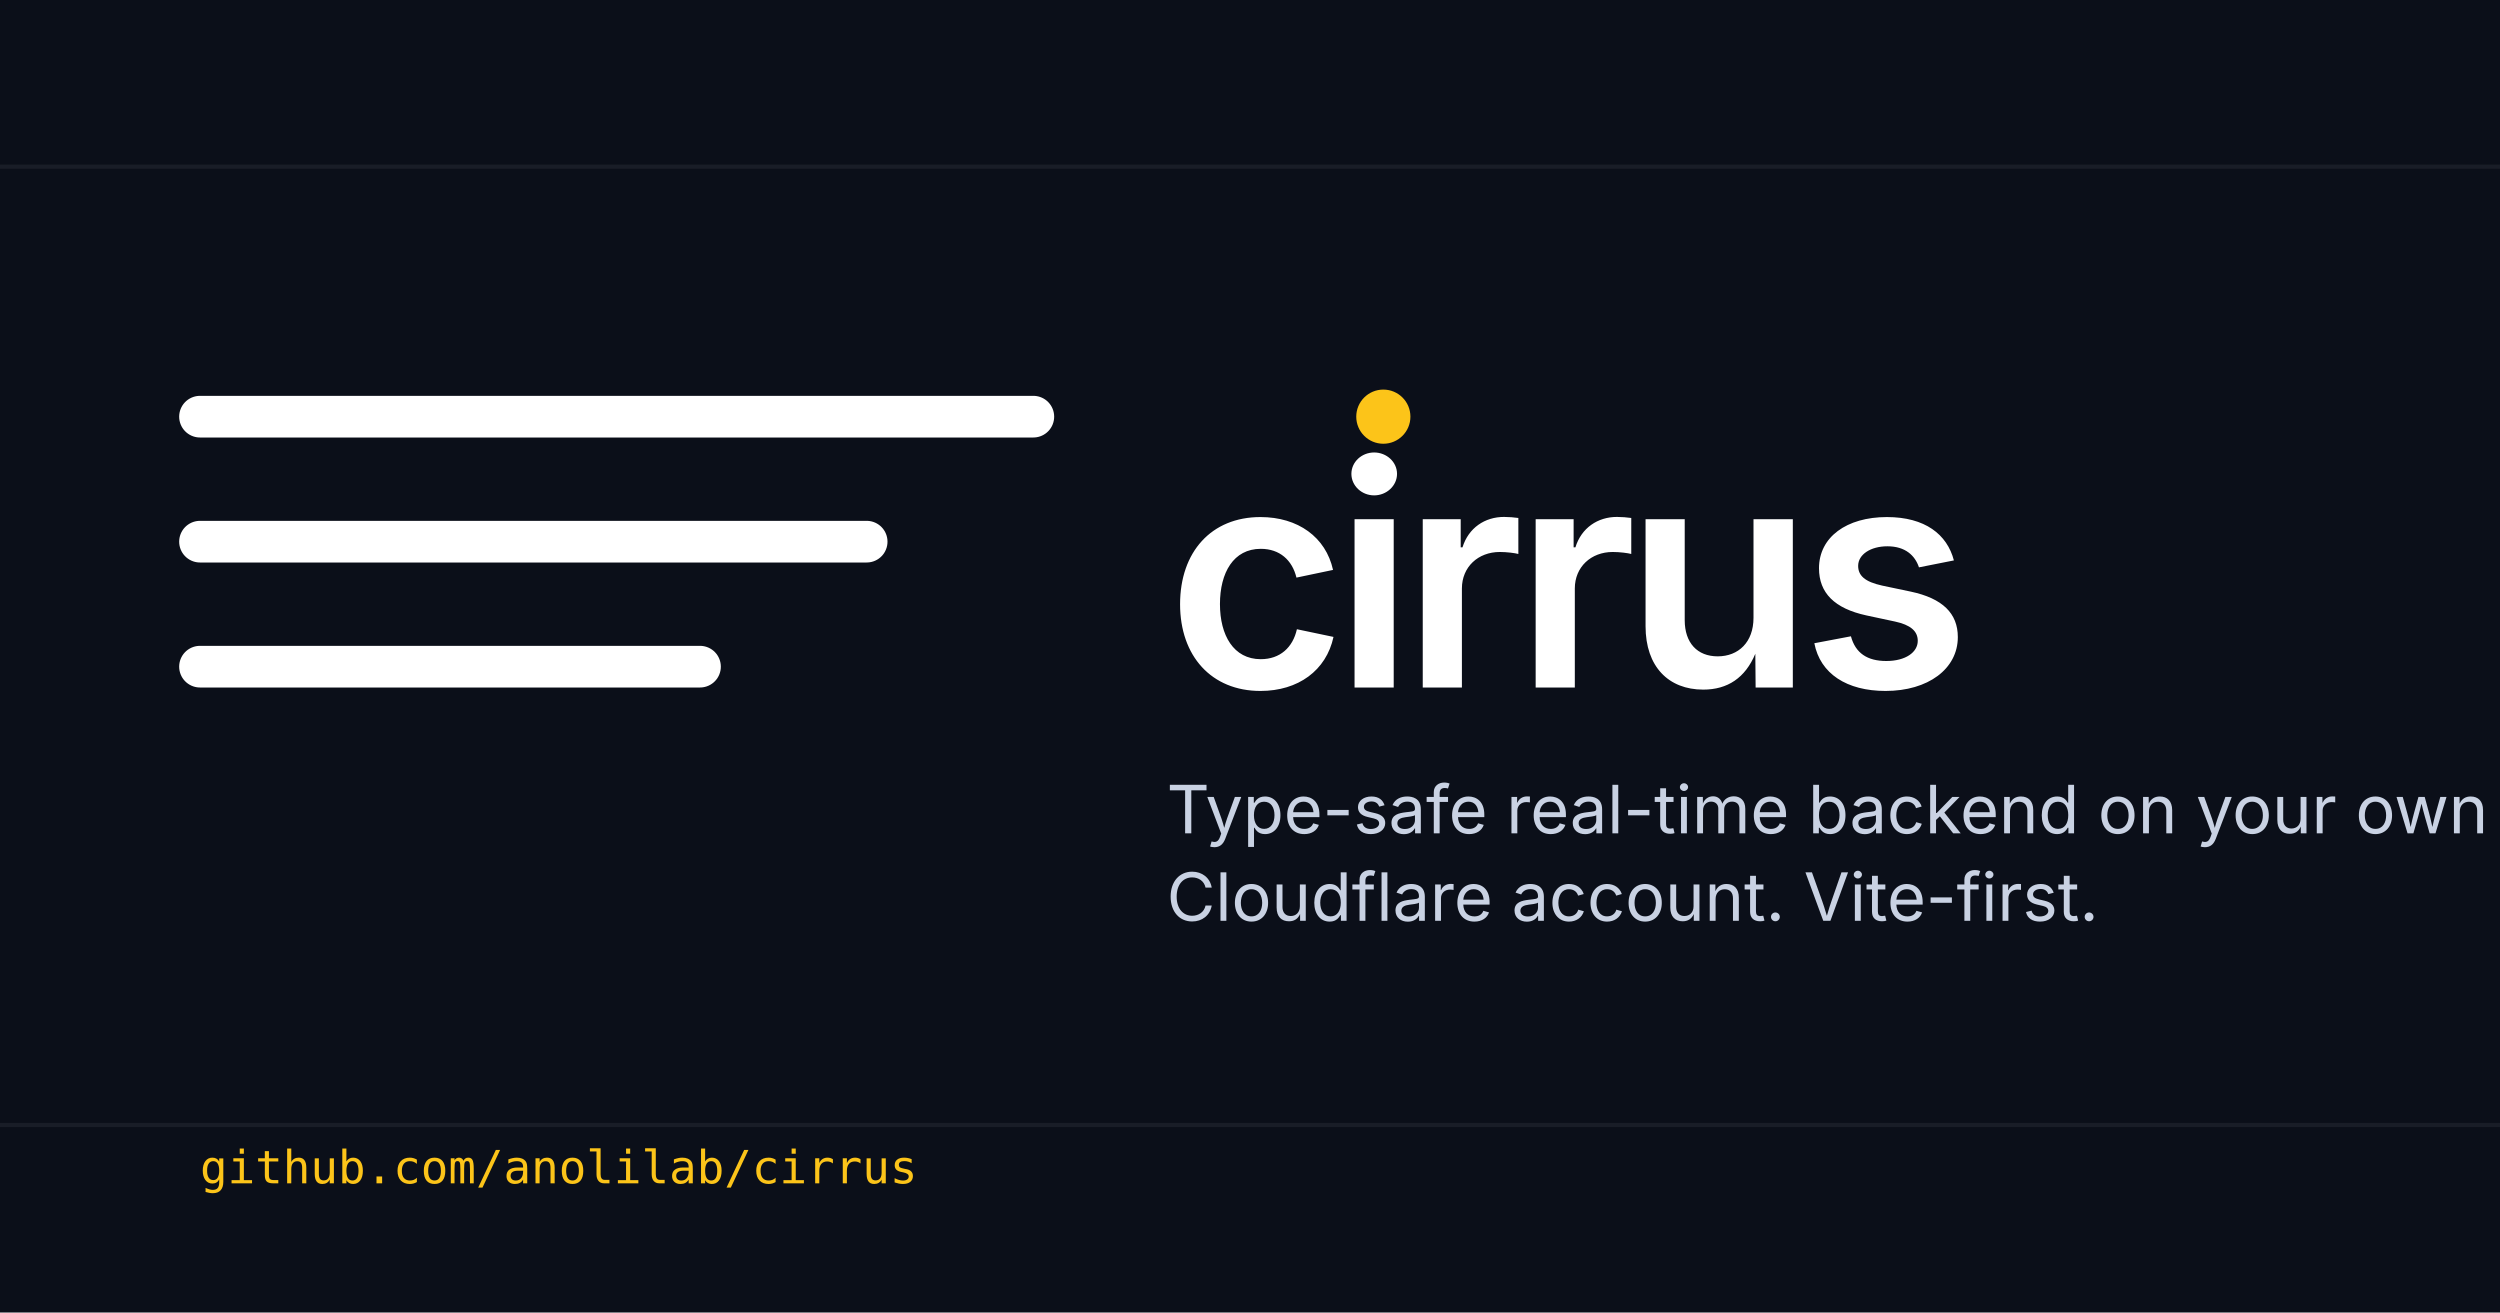
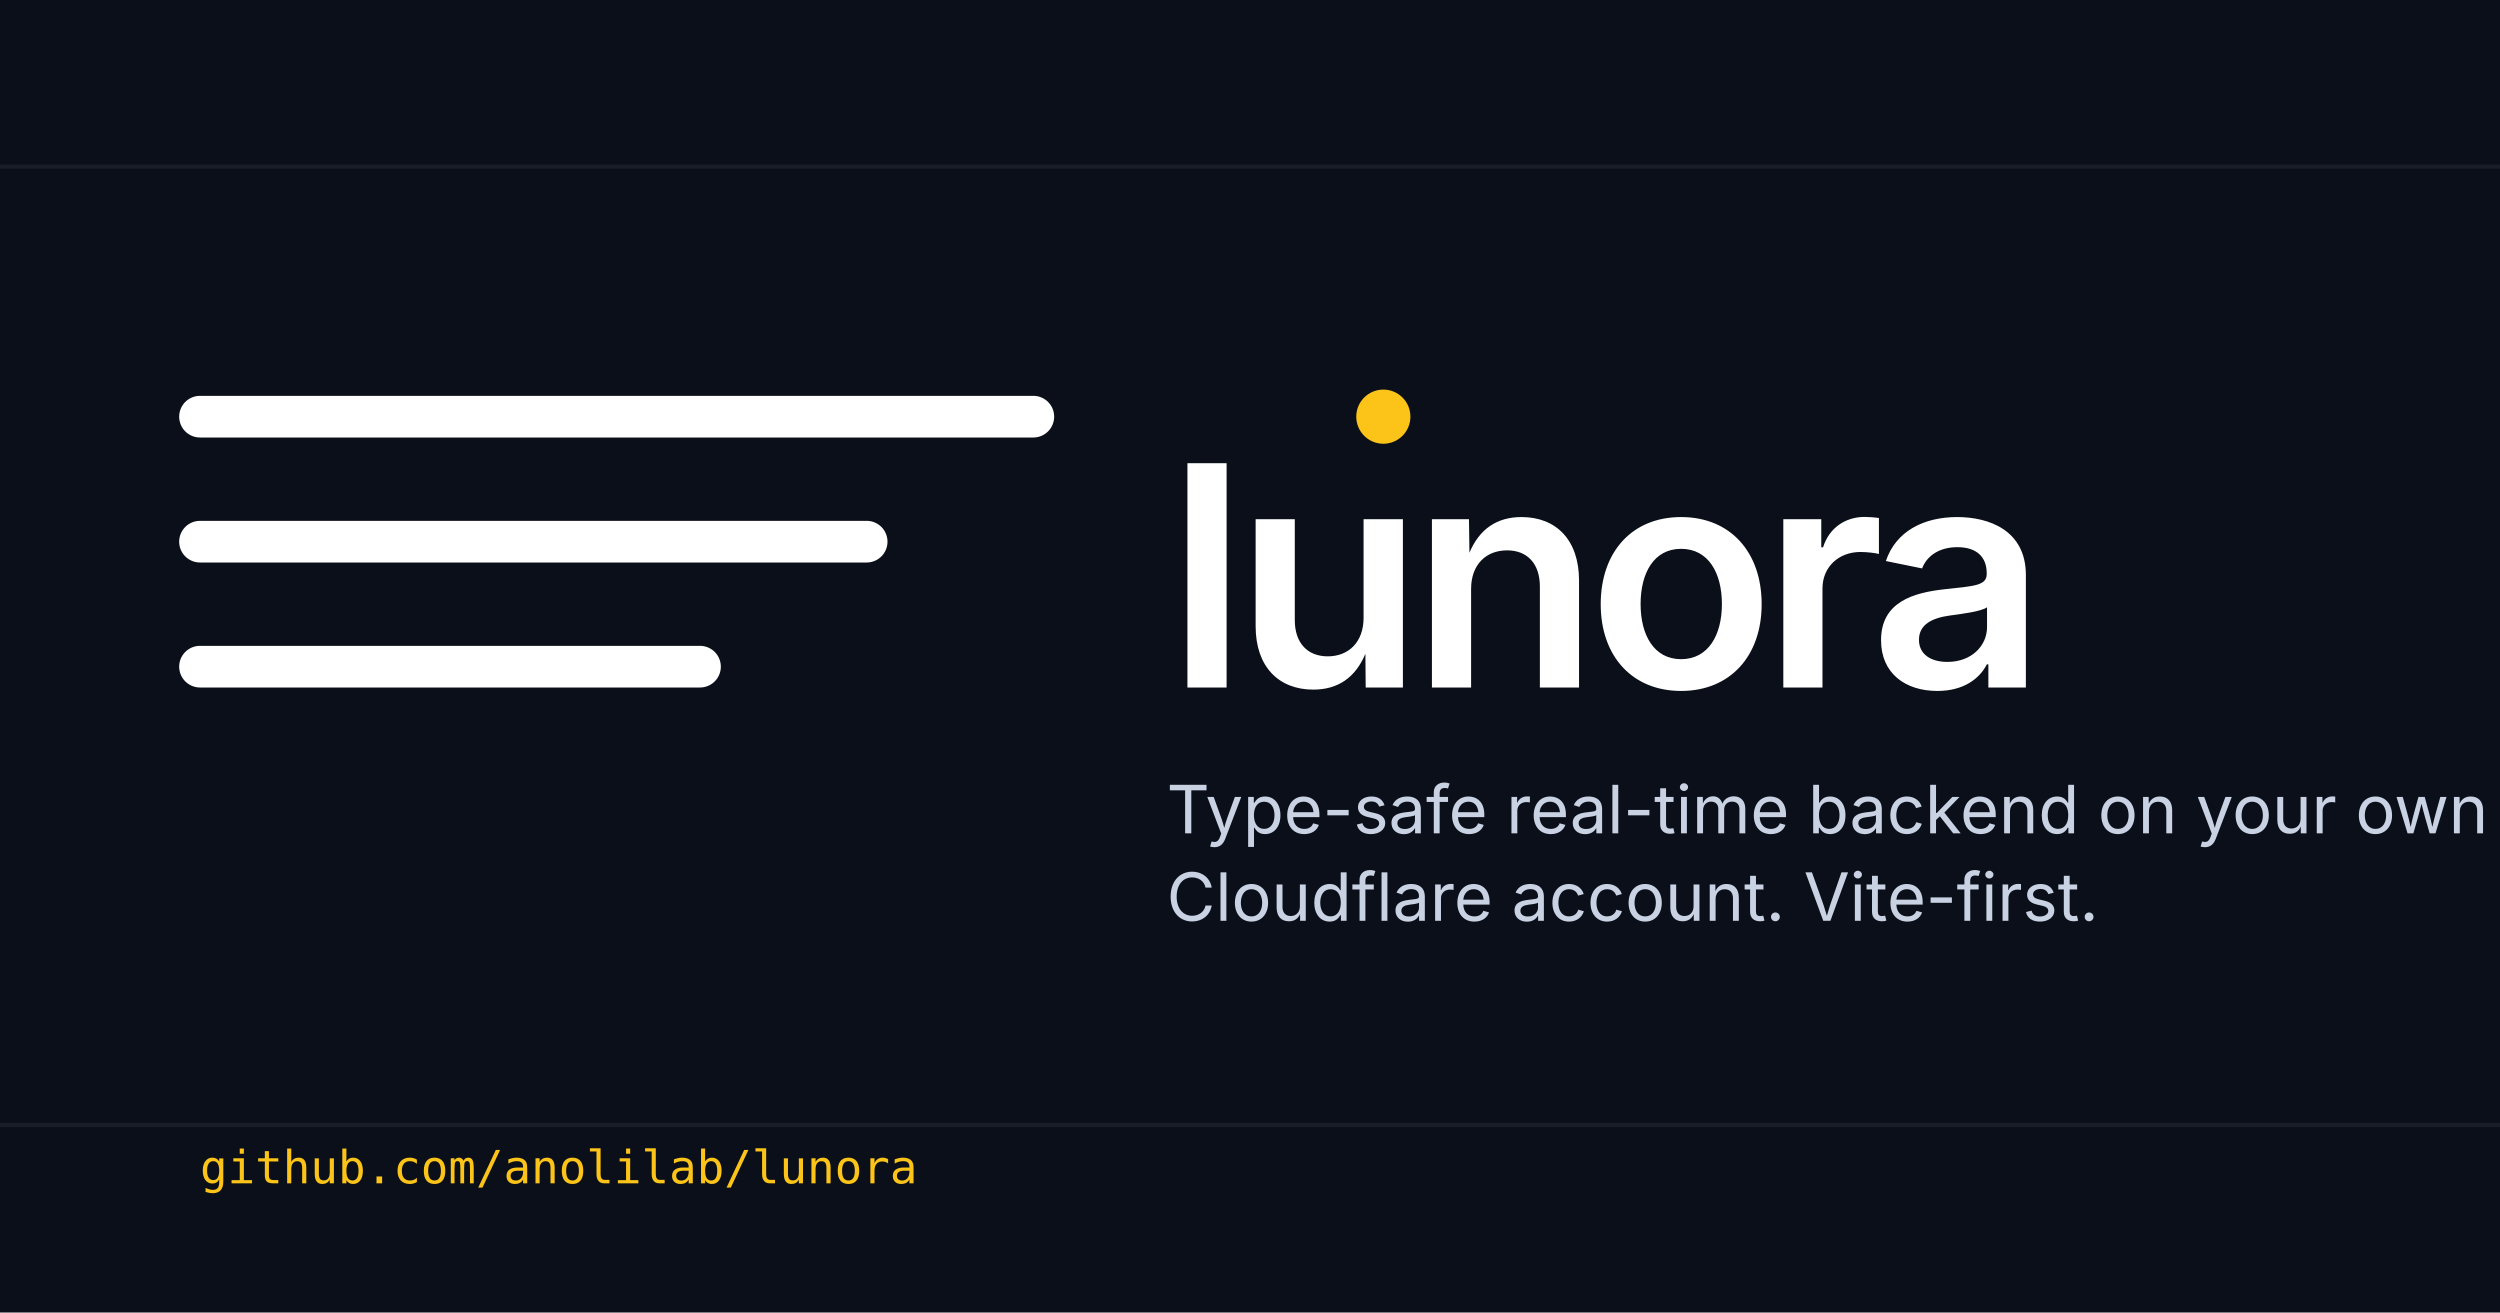
- <svg xmlns="http://www.w3.org/2000/svg" viewBox="0 0 1200 630" role="img" aria-label="Cirrus — type-safe real-time backend on your own Cloudflare account">
+ <svg xmlns="http://www.w3.org/2000/svg" viewBox="0 0 1200 630" role="img" aria-label="Lunora — type-safe real-time backend on your own Cloudflare account">
  <rect width="1200" height="630" fill="#0B0F19" />
  <g opacity="0.06">
    <path d="M0 80 H1200" stroke="#FFFFFF" stroke-width="2" />
    <path d="M0 540 H1200" stroke="#FFFFFF" stroke-width="2" />
  </g>
  <g transform="translate(96, 200)">
    <path d="M0 0 H400" stroke="#FFFFFF" stroke-width="20" stroke-linecap="round" />
    <path d="M0 60 H320" stroke="#FFFFFF" stroke-width="20" stroke-linecap="round" />
    <path d="M0 120 H240" stroke="#FFFFFF" stroke-width="20" stroke-linecap="round" />
  </g>
-   <text x="560" y="330" font-family="Inter Tight, Inter, Geist, system-ui, -apple-system, Segoe UI, Roboto, sans-serif" font-size="148" font-weight="600" letter-spacing="-6" fill="#FFFFFF">cirrus</text>
+   <text x="560" y="330" font-family="Inter Tight, Inter, Geist, system-ui, -apple-system, Segoe UI, Roboto, sans-serif" font-size="148" font-weight="600" letter-spacing="-6" fill="#FFFFFF">lunora</text>
  <circle cx="664" cy="200" r="13" fill="#FCC419" />
  <text x="560" y="400" font-family="Inter, Geist, system-ui, -apple-system, Segoe UI, Roboto, sans-serif" font-size="32" font-weight="400" fill="#C9D2E3">Type-safe real-time backend on your own</text>
  <text x="560" y="442" font-family="Inter, Geist, system-ui, -apple-system, Segoe UI, Roboto, sans-serif" font-size="32" font-weight="400" fill="#C9D2E3">Cloudflare account. Vite-first.</text>
-   <text x="96" y="568" font-family="JetBrains Mono, Menlo, Consolas, monospace" font-size="22" font-weight="400" fill="#FCC419">github.com/anolilab/cirrus</text>
+   <text x="96" y="568" font-family="JetBrains Mono, Menlo, Consolas, monospace" font-size="22" font-weight="400" fill="#FCC419">github.com/anolilab/lunora</text>
</svg>
